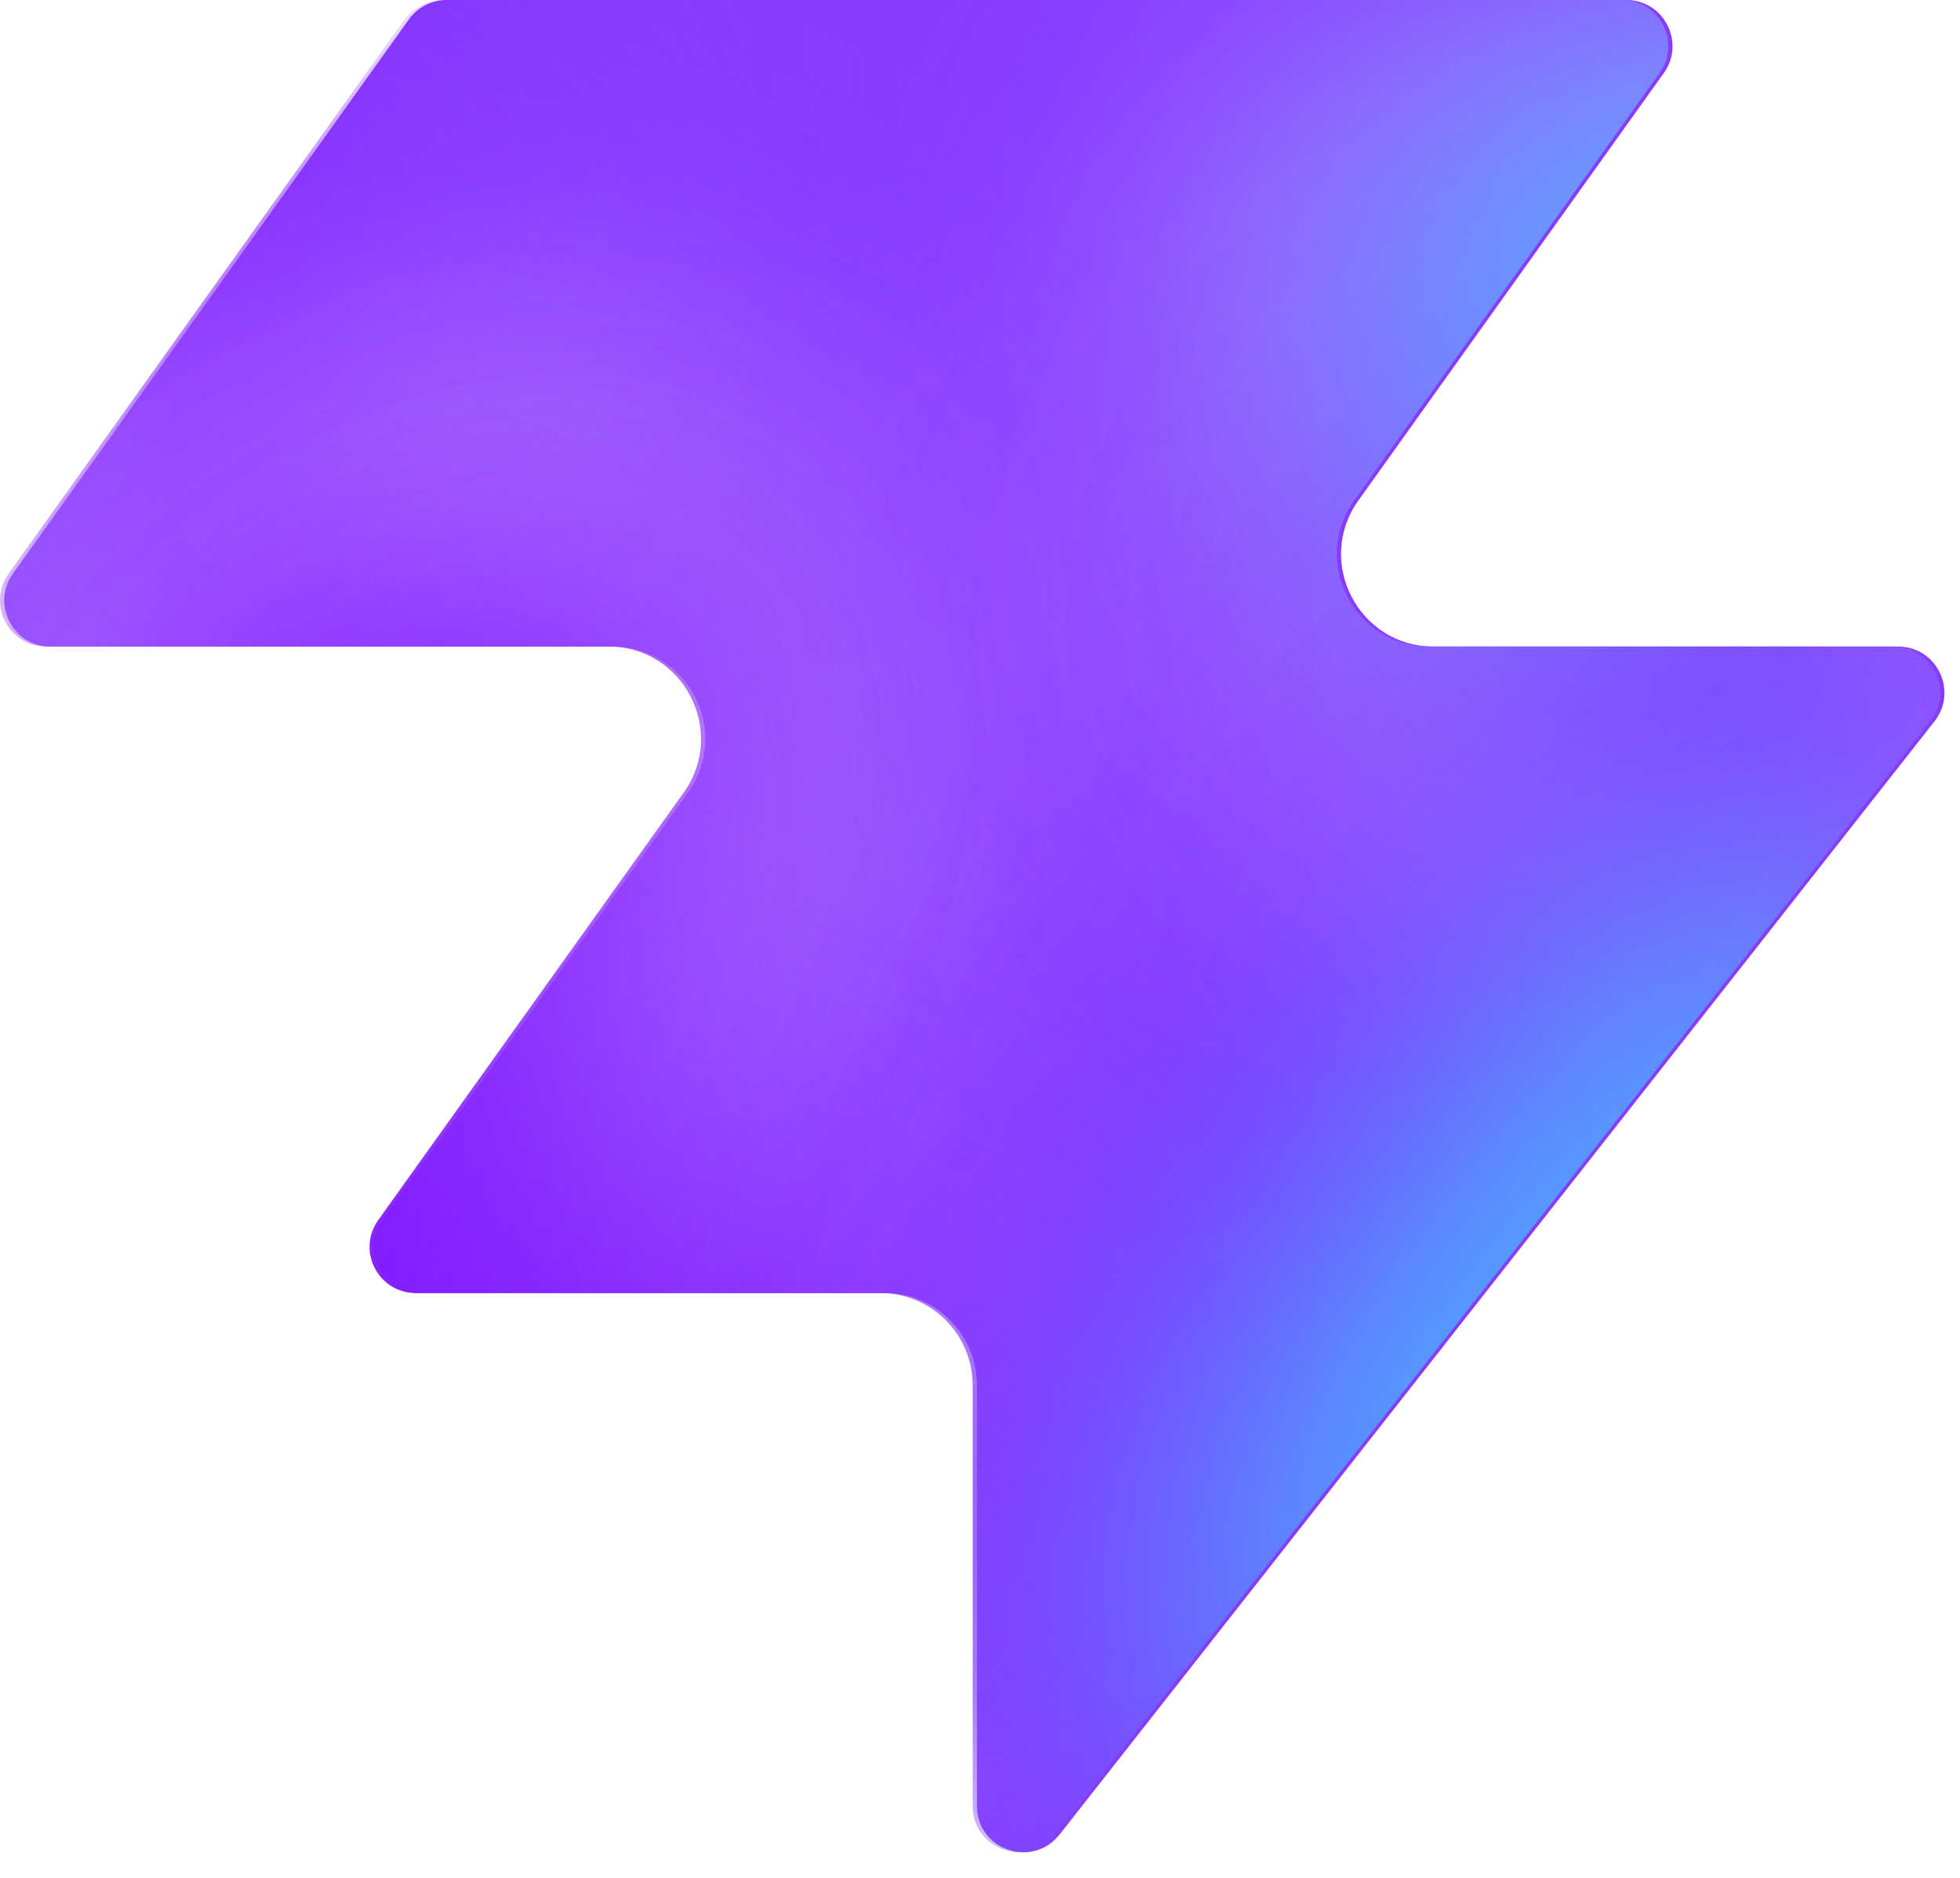
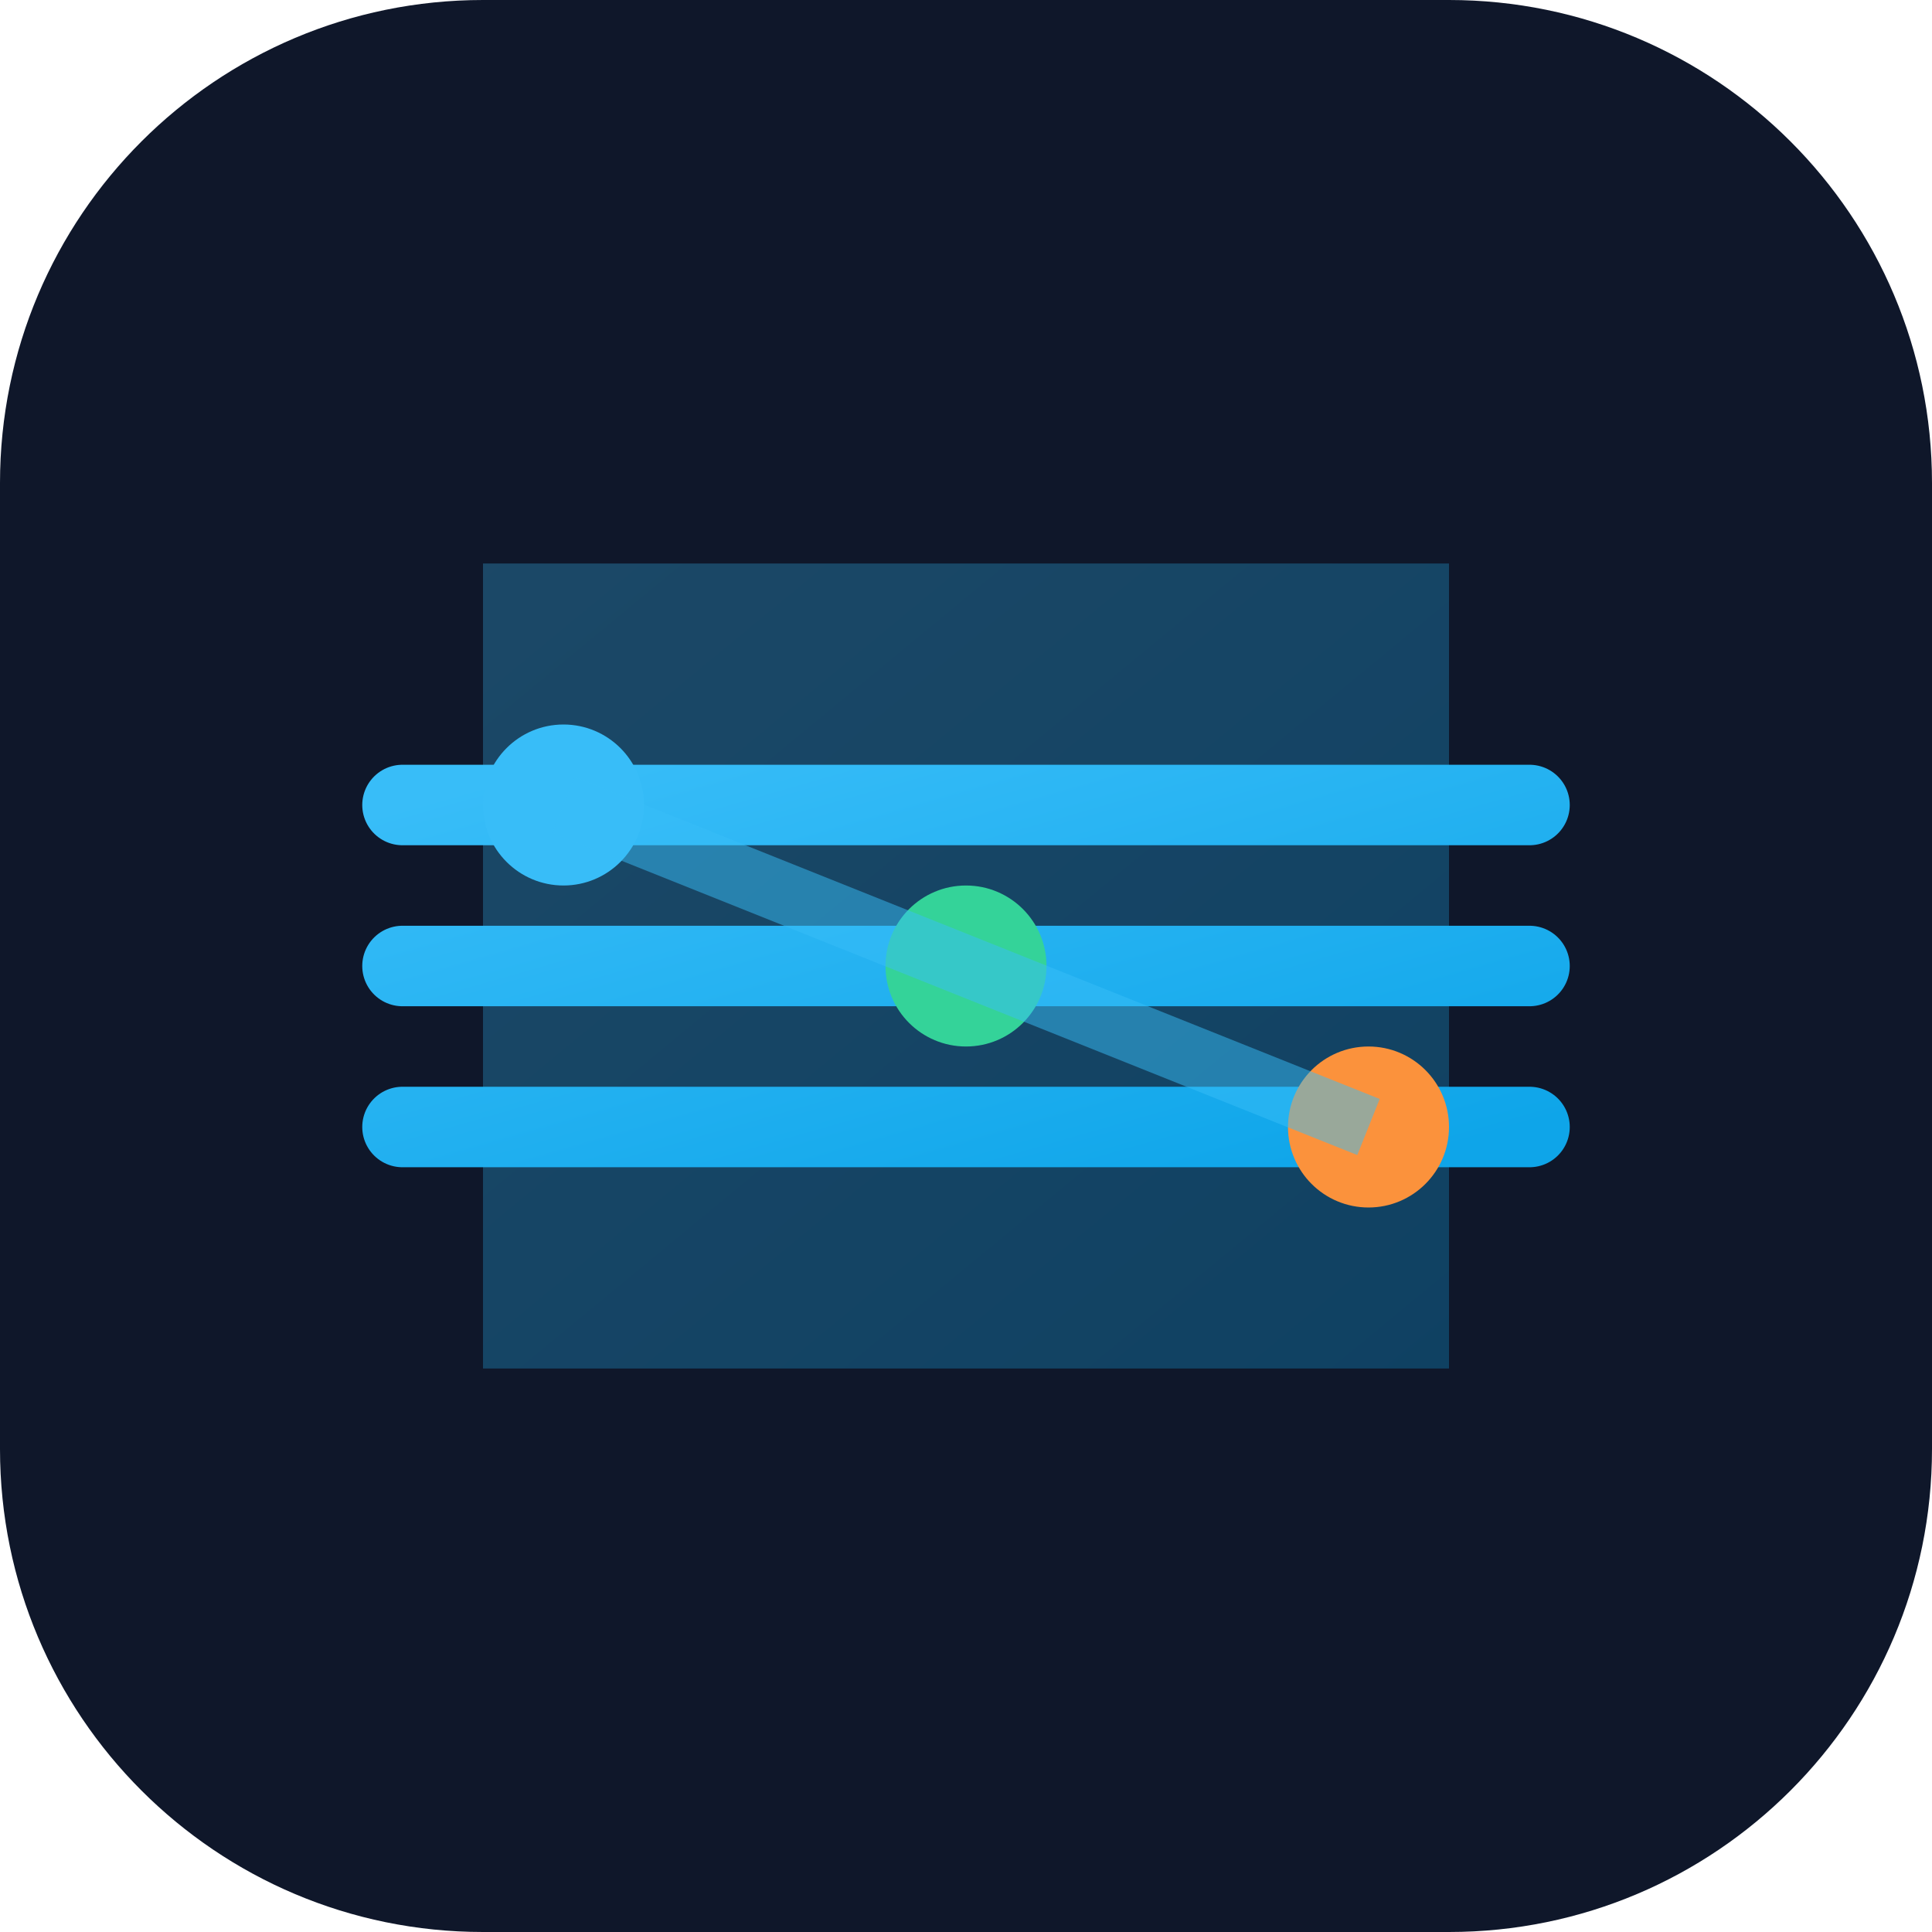
- <svg xmlns="http://www.w3.org/2000/svg" width="48" height="46" fill="none" viewBox="0 0 48 46">
-   <path fill="#863bff" d="M25.946 44.938c-.664.845-2.021.375-2.021-.698V33.937a2.26 2.26 0 0 0-2.262-2.262H10.287c-.92 0-1.456-1.04-.92-1.788l7.48-10.471c1.07-1.497 0-3.578-1.842-3.578H1.237c-.92 0-1.456-1.04-.92-1.788L10.013.474c.214-.297.556-.474.92-.474h28.894c.92 0 1.456 1.04.92 1.788l-7.48 10.471c-1.07 1.498 0 3.579 1.842 3.579h11.377c.943 0 1.473 1.088.89 1.83L25.947 44.94z" style="fill:#863bff;fill:color(display-p3 .525 .23 1);fill-opacity:1" />
-   <mask id="a" width="48" height="46" x="0" y="0" maskUnits="userSpaceOnUse" style="mask-type:alpha">
-     <path fill="#000" d="M25.842 44.938c-.664.844-2.021.375-2.021-.698V33.937a2.26 2.26 0 0 0-2.262-2.262H10.183c-.92 0-1.456-1.04-.92-1.788l7.48-10.471c1.07-1.498 0-3.579-1.842-3.579H1.133c-.92 0-1.456-1.04-.92-1.787L9.91.473c.214-.297.556-.474.92-.474h28.894c.92 0 1.456 1.04.92 1.788l-7.48 10.471c-1.07 1.498 0 3.578 1.842 3.578h11.377c.943 0 1.473 1.088.89 1.832L25.843 44.94z" style="fill:#000;fill-opacity:1" />
-   </mask>
-   <g mask="url(#a)">
-     <g filter="url(#b)">
-       <ellipse cx="5.508" cy="14.704" fill="#ede6ff" rx="5.508" ry="14.704" style="fill:#ede6ff;fill:color(display-p3 .927 .903 1);fill-opacity:1" transform="matrix(.00324 1 1 -.00324 -4.47 31.516)" />
-     </g>
-     <g filter="url(#c)">
-       <ellipse cx="10.399" cy="29.851" fill="#ede6ff" rx="10.399" ry="29.851" style="fill:#ede6ff;fill:color(display-p3 .927 .903 1);fill-opacity:1" transform="matrix(.00324 1 1 -.00324 -39.328 7.883)" />
-     </g>
-     <g filter="url(#d)">
-       <ellipse cx="5.508" cy="30.487" fill="#7e14ff" rx="5.508" ry="30.487" style="fill:#7e14ff;fill:color(display-p3 .492 .077 1);fill-opacity:1" transform="rotate(89.814 -25.913 -14.639)scale(1 -1)" />
-     </g>
-     <g filter="url(#e)">
-       <ellipse cx="5.508" cy="30.599" fill="#7e14ff" rx="5.508" ry="30.599" style="fill:#7e14ff;fill:color(display-p3 .492 .077 1);fill-opacity:1" transform="rotate(89.814 -32.644 -3.334)scale(1 -1)" />
-     </g>
-     <g filter="url(#f)">
-       <ellipse cx="5.508" cy="30.599" fill="#7e14ff" rx="5.508" ry="30.599" style="fill:#7e14ff;fill:color(display-p3 .492 .077 1);fill-opacity:1" transform="matrix(.00324 1 1 -.00324 -34.34 30.47)" />
-     </g>
-     <g filter="url(#g)">
-       <ellipse cx="14.072" cy="22.078" fill="#ede6ff" rx="14.072" ry="22.078" style="fill:#ede6ff;fill:color(display-p3 .927 .903 1);fill-opacity:1" transform="rotate(93.35 24.506 48.493)scale(-1 1)" />
-     </g>
-     <g filter="url(#h)">
-       <ellipse cx="3.47" cy="21.501" fill="#7e14ff" rx="3.47" ry="21.501" style="fill:#7e14ff;fill:color(display-p3 .492 .077 1);fill-opacity:1" transform="rotate(89.009 28.708 47.59)scale(-1 1)" />
-     </g>
-     <g filter="url(#i)">
-       <ellipse cx="3.47" cy="21.501" fill="#7e14ff" rx="3.47" ry="21.501" style="fill:#7e14ff;fill:color(display-p3 .492 .077 1);fill-opacity:1" transform="rotate(89.009 28.708 47.59)scale(-1 1)" />
-     </g>
-     <g filter="url(#j)">
-       <ellipse cx=".387" cy="8.972" fill="#7e14ff" rx="4.407" ry="29.108" style="fill:#7e14ff;fill:color(display-p3 .492 .077 1);fill-opacity:1" transform="rotate(39.51 .387 8.972)" />
-     </g>
-     <g filter="url(#k)">
-       <ellipse cx="47.523" cy="-6.092" fill="#7e14ff" rx="4.407" ry="29.108" style="fill:#7e14ff;fill:color(display-p3 .492 .077 1);fill-opacity:1" transform="rotate(37.892 47.523 -6.092)" />
-     </g>
-     <g filter="url(#l)">
-       <ellipse cx="41.412" cy="6.333" fill="#47bfff" rx="5.971" ry="9.665" style="fill:#47bfff;fill:color(display-p3 .28 .748 1);fill-opacity:1" transform="rotate(37.892 41.412 6.333)" />
-     </g>
-     <g filter="url(#m)">
-       <ellipse cx="-1.879" cy="38.332" fill="#7e14ff" rx="4.407" ry="29.108" style="fill:#7e14ff;fill:color(display-p3 .492 .077 1);fill-opacity:1" transform="rotate(37.892 -1.88 38.332)" />
-     </g>
-     <g filter="url(#n)">
-       <ellipse cx="-1.879" cy="38.332" fill="#7e14ff" rx="4.407" ry="29.108" style="fill:#7e14ff;fill:color(display-p3 .492 .077 1);fill-opacity:1" transform="rotate(37.892 -1.88 38.332)" />
-     </g>
-     <g filter="url(#o)">
-       <ellipse cx="35.651" cy="29.907" fill="#7e14ff" rx="4.407" ry="29.108" style="fill:#7e14ff;fill:color(display-p3 .492 .077 1);fill-opacity:1" transform="rotate(37.892 35.651 29.907)" />
-     </g>
-     <g filter="url(#p)">
-       <ellipse cx="38.418" cy="32.4" fill="#47bfff" rx="5.971" ry="15.297" style="fill:#47bfff;fill:color(display-p3 .28 .748 1);fill-opacity:1" transform="rotate(37.892 38.418 32.4)" />
-     </g>
-   </g>
+ <svg xmlns="http://www.w3.org/2000/svg" width="48" height="48" viewBox="0 0 48 48" fill="none">
  <defs>
-     <filter id="b" width="60.045" height="41.654" x="-19.77" y="16.149" color-interpolation-filters="sRGB" filterUnits="userSpaceOnUse">
-       <feFlood flood-opacity="0" result="BackgroundImageFix" />
-       <feBlend in="SourceGraphic" in2="BackgroundImageFix" result="shape" />
-       <feGaussianBlur result="effect1_foregroundBlur_2002_17158" stdDeviation="7.659" />
-     </filter>
-     <filter id="c" width="90.34" height="51.437" x="-54.613" y="-7.533" color-interpolation-filters="sRGB" filterUnits="userSpaceOnUse">
-       <feFlood flood-opacity="0" result="BackgroundImageFix" />
-       <feBlend in="SourceGraphic" in2="BackgroundImageFix" result="shape" />
-       <feGaussianBlur result="effect1_foregroundBlur_2002_17158" stdDeviation="7.659" />
-     </filter>
-     <filter id="d" width="79.355" height="29.4" x="-49.64" y="2.03" color-interpolation-filters="sRGB" filterUnits="userSpaceOnUse">
-       <feFlood flood-opacity="0" result="BackgroundImageFix" />
-       <feBlend in="SourceGraphic" in2="BackgroundImageFix" result="shape" />
-       <feGaussianBlur result="effect1_foregroundBlur_2002_17158" stdDeviation="4.596" />
-     </filter>
-     <filter id="e" width="79.579" height="29.4" x="-45.045" y="20.029" color-interpolation-filters="sRGB" filterUnits="userSpaceOnUse">
-       <feFlood flood-opacity="0" result="BackgroundImageFix" />
-       <feBlend in="SourceGraphic" in2="BackgroundImageFix" result="shape" />
-       <feGaussianBlur result="effect1_foregroundBlur_2002_17158" stdDeviation="4.596" />
-     </filter>
-     <filter id="f" width="79.579" height="29.4" x="-43.513" y="21.178" color-interpolation-filters="sRGB" filterUnits="userSpaceOnUse">
-       <feFlood flood-opacity="0" result="BackgroundImageFix" />
-       <feBlend in="SourceGraphic" in2="BackgroundImageFix" result="shape" />
-       <feGaussianBlur result="effect1_foregroundBlur_2002_17158" stdDeviation="4.596" />
-     </filter>
-     <filter id="g" width="74.749" height="58.852" x="15.756" y="-17.901" color-interpolation-filters="sRGB" filterUnits="userSpaceOnUse">
-       <feFlood flood-opacity="0" result="BackgroundImageFix" />
-       <feBlend in="SourceGraphic" in2="BackgroundImageFix" result="shape" />
-       <feGaussianBlur result="effect1_foregroundBlur_2002_17158" stdDeviation="7.659" />
-     </filter>
-     <filter id="h" width="61.377" height="25.362" x="23.548" y="2.284" color-interpolation-filters="sRGB" filterUnits="userSpaceOnUse">
-       <feFlood flood-opacity="0" result="BackgroundImageFix" />
-       <feBlend in="SourceGraphic" in2="BackgroundImageFix" result="shape" />
-       <feGaussianBlur result="effect1_foregroundBlur_2002_17158" stdDeviation="4.596" />
-     </filter>
-     <filter id="i" width="61.377" height="25.362" x="23.548" y="2.284" color-interpolation-filters="sRGB" filterUnits="userSpaceOnUse">
-       <feFlood flood-opacity="0" result="BackgroundImageFix" />
-       <feBlend in="SourceGraphic" in2="BackgroundImageFix" result="shape" />
-       <feGaussianBlur result="effect1_foregroundBlur_2002_17158" stdDeviation="4.596" />
-     </filter>
-     <filter id="j" width="56.045" height="63.649" x="-27.636" y="-22.853" color-interpolation-filters="sRGB" filterUnits="userSpaceOnUse">
-       <feFlood flood-opacity="0" result="BackgroundImageFix" />
-       <feBlend in="SourceGraphic" in2="BackgroundImageFix" result="shape" />
-       <feGaussianBlur result="effect1_foregroundBlur_2002_17158" stdDeviation="4.596" />
-     </filter>
-     <filter id="k" width="54.814" height="64.646" x="20.116" y="-38.415" color-interpolation-filters="sRGB" filterUnits="userSpaceOnUse">
-       <feFlood flood-opacity="0" result="BackgroundImageFix" />
-       <feBlend in="SourceGraphic" in2="BackgroundImageFix" result="shape" />
-       <feGaussianBlur result="effect1_foregroundBlur_2002_17158" stdDeviation="4.596" />
-     </filter>
-     <filter id="l" width="33.541" height="35.313" x="24.641" y="-11.323" color-interpolation-filters="sRGB" filterUnits="userSpaceOnUse">
-       <feFlood flood-opacity="0" result="BackgroundImageFix" />
-       <feBlend in="SourceGraphic" in2="BackgroundImageFix" result="shape" />
-       <feGaussianBlur result="effect1_foregroundBlur_2002_17158" stdDeviation="4.596" />
-     </filter>
-     <filter id="m" width="54.814" height="64.646" x="-29.286" y="6.009" color-interpolation-filters="sRGB" filterUnits="userSpaceOnUse">
-       <feFlood flood-opacity="0" result="BackgroundImageFix" />
-       <feBlend in="SourceGraphic" in2="BackgroundImageFix" result="shape" />
-       <feGaussianBlur result="effect1_foregroundBlur_2002_17158" stdDeviation="4.596" />
-     </filter>
-     <filter id="n" width="54.814" height="64.646" x="-29.286" y="6.009" color-interpolation-filters="sRGB" filterUnits="userSpaceOnUse">
-       <feFlood flood-opacity="0" result="BackgroundImageFix" />
-       <feBlend in="SourceGraphic" in2="BackgroundImageFix" result="shape" />
-       <feGaussianBlur result="effect1_foregroundBlur_2002_17158" stdDeviation="4.596" />
-     </filter>
-     <filter id="o" width="54.814" height="64.646" x="8.244" y="-2.416" color-interpolation-filters="sRGB" filterUnits="userSpaceOnUse">
-       <feFlood flood-opacity="0" result="BackgroundImageFix" />
-       <feBlend in="SourceGraphic" in2="BackgroundImageFix" result="shape" />
-       <feGaussianBlur result="effect1_foregroundBlur_2002_17158" stdDeviation="4.596" />
-     </filter>
-     <filter id="p" width="39.409" height="43.623" x="18.713" y="10.588" color-interpolation-filters="sRGB" filterUnits="userSpaceOnUse">
-       <feFlood flood-opacity="0" result="BackgroundImageFix" />
-       <feBlend in="SourceGraphic" in2="BackgroundImageFix" result="shape" />
-       <feGaussianBlur result="effect1_foregroundBlur_2002_17158" stdDeviation="4.596" />
-     </filter>
+     <linearGradient id="grad" x1="0%" y1="0%" x2="100%" y2="100%">
+       <stop offset="0%" style="stop-color:#38bdf8;stop-opacity:1" />
+       <stop offset="100%" style="stop-color:#0ea5e9;stop-opacity:1" />
+     </linearGradient>
  </defs>
+   <rect width="48" height="48" rx="12" fill="#0f172a" />
+   <path d="M12 14h6v20h-6zM18 14h6v20h-6zM24 14h6v20h-6zM30 14h6v20h-6z" fill="url(#grad)" opacity="0.3" />
+   <path d="M10 20h28M10 24h28M10 28h28" stroke="url(#grad)" stroke-width="2" stroke-linecap="round" />
+   <circle cx="14" cy="20" r="2" fill="#38bdf8" />
+   <circle cx="24" cy="24" r="2" fill="#34d399" />
+   <circle cx="34" cy="28" r="2" fill="#fb923c" />
+   <path d="M14 20l10 4 10 4" stroke="#38bdf8" stroke-width="1.5" fill="none" opacity="0.5" />
</svg>
